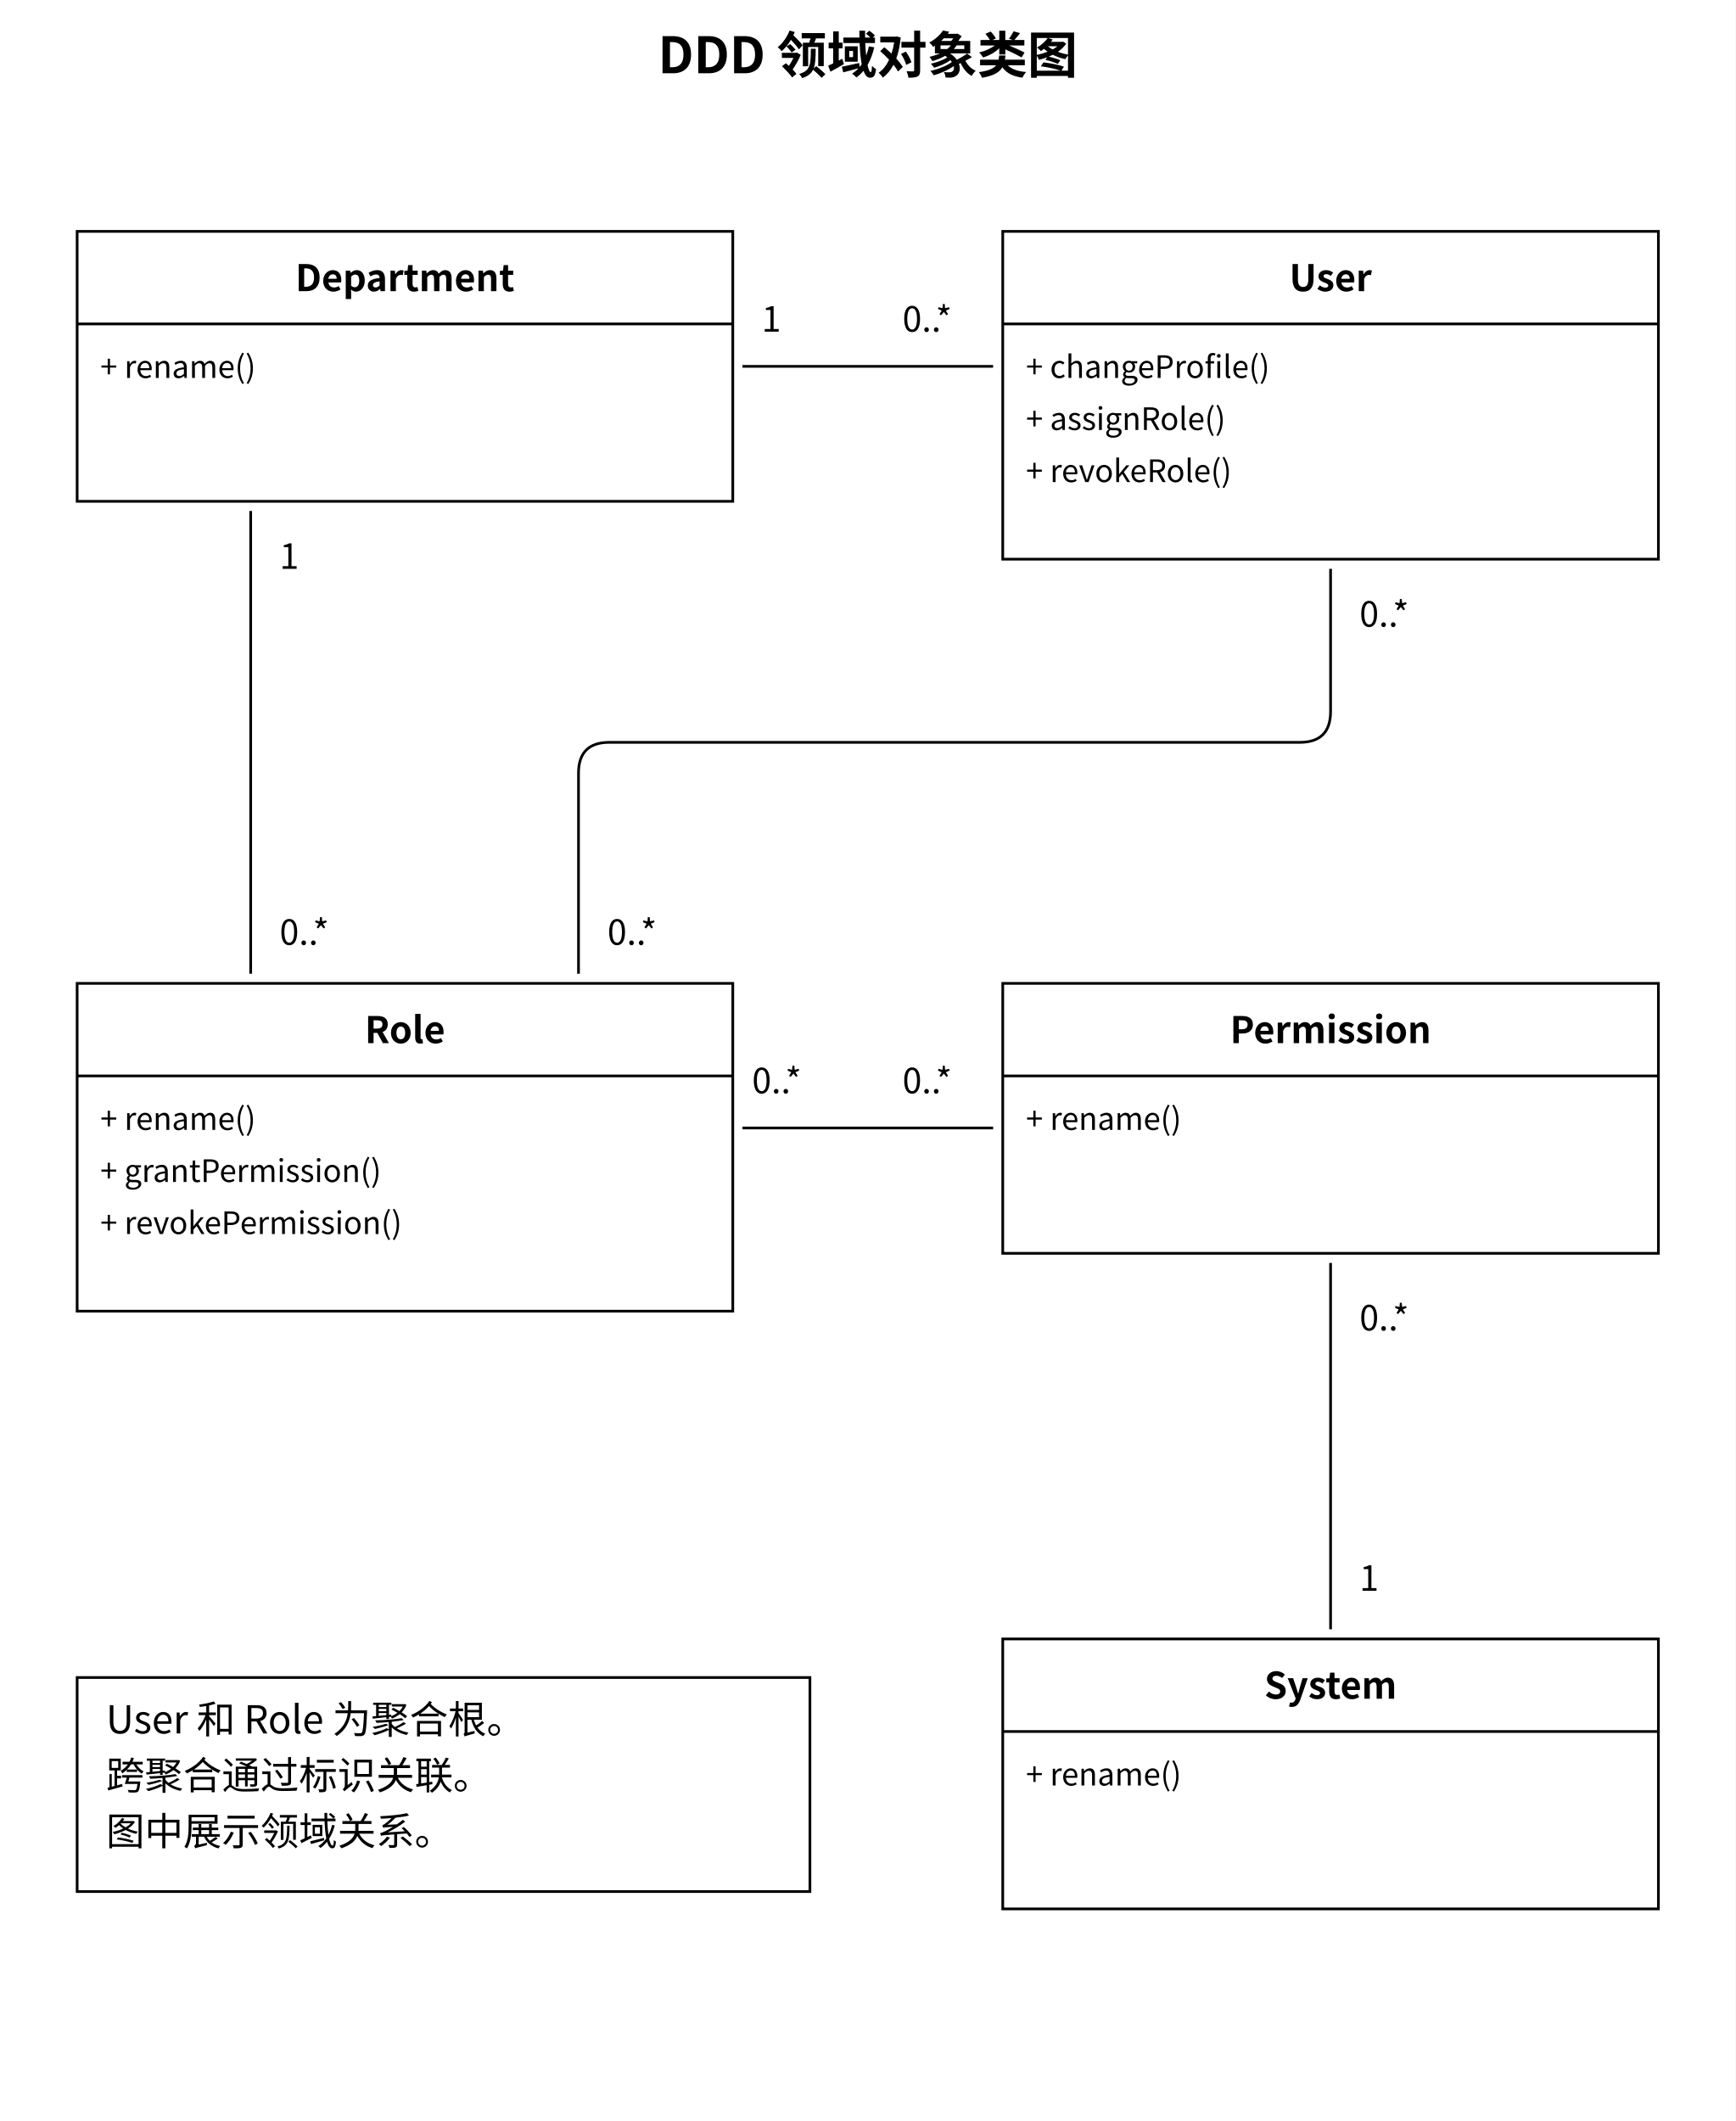
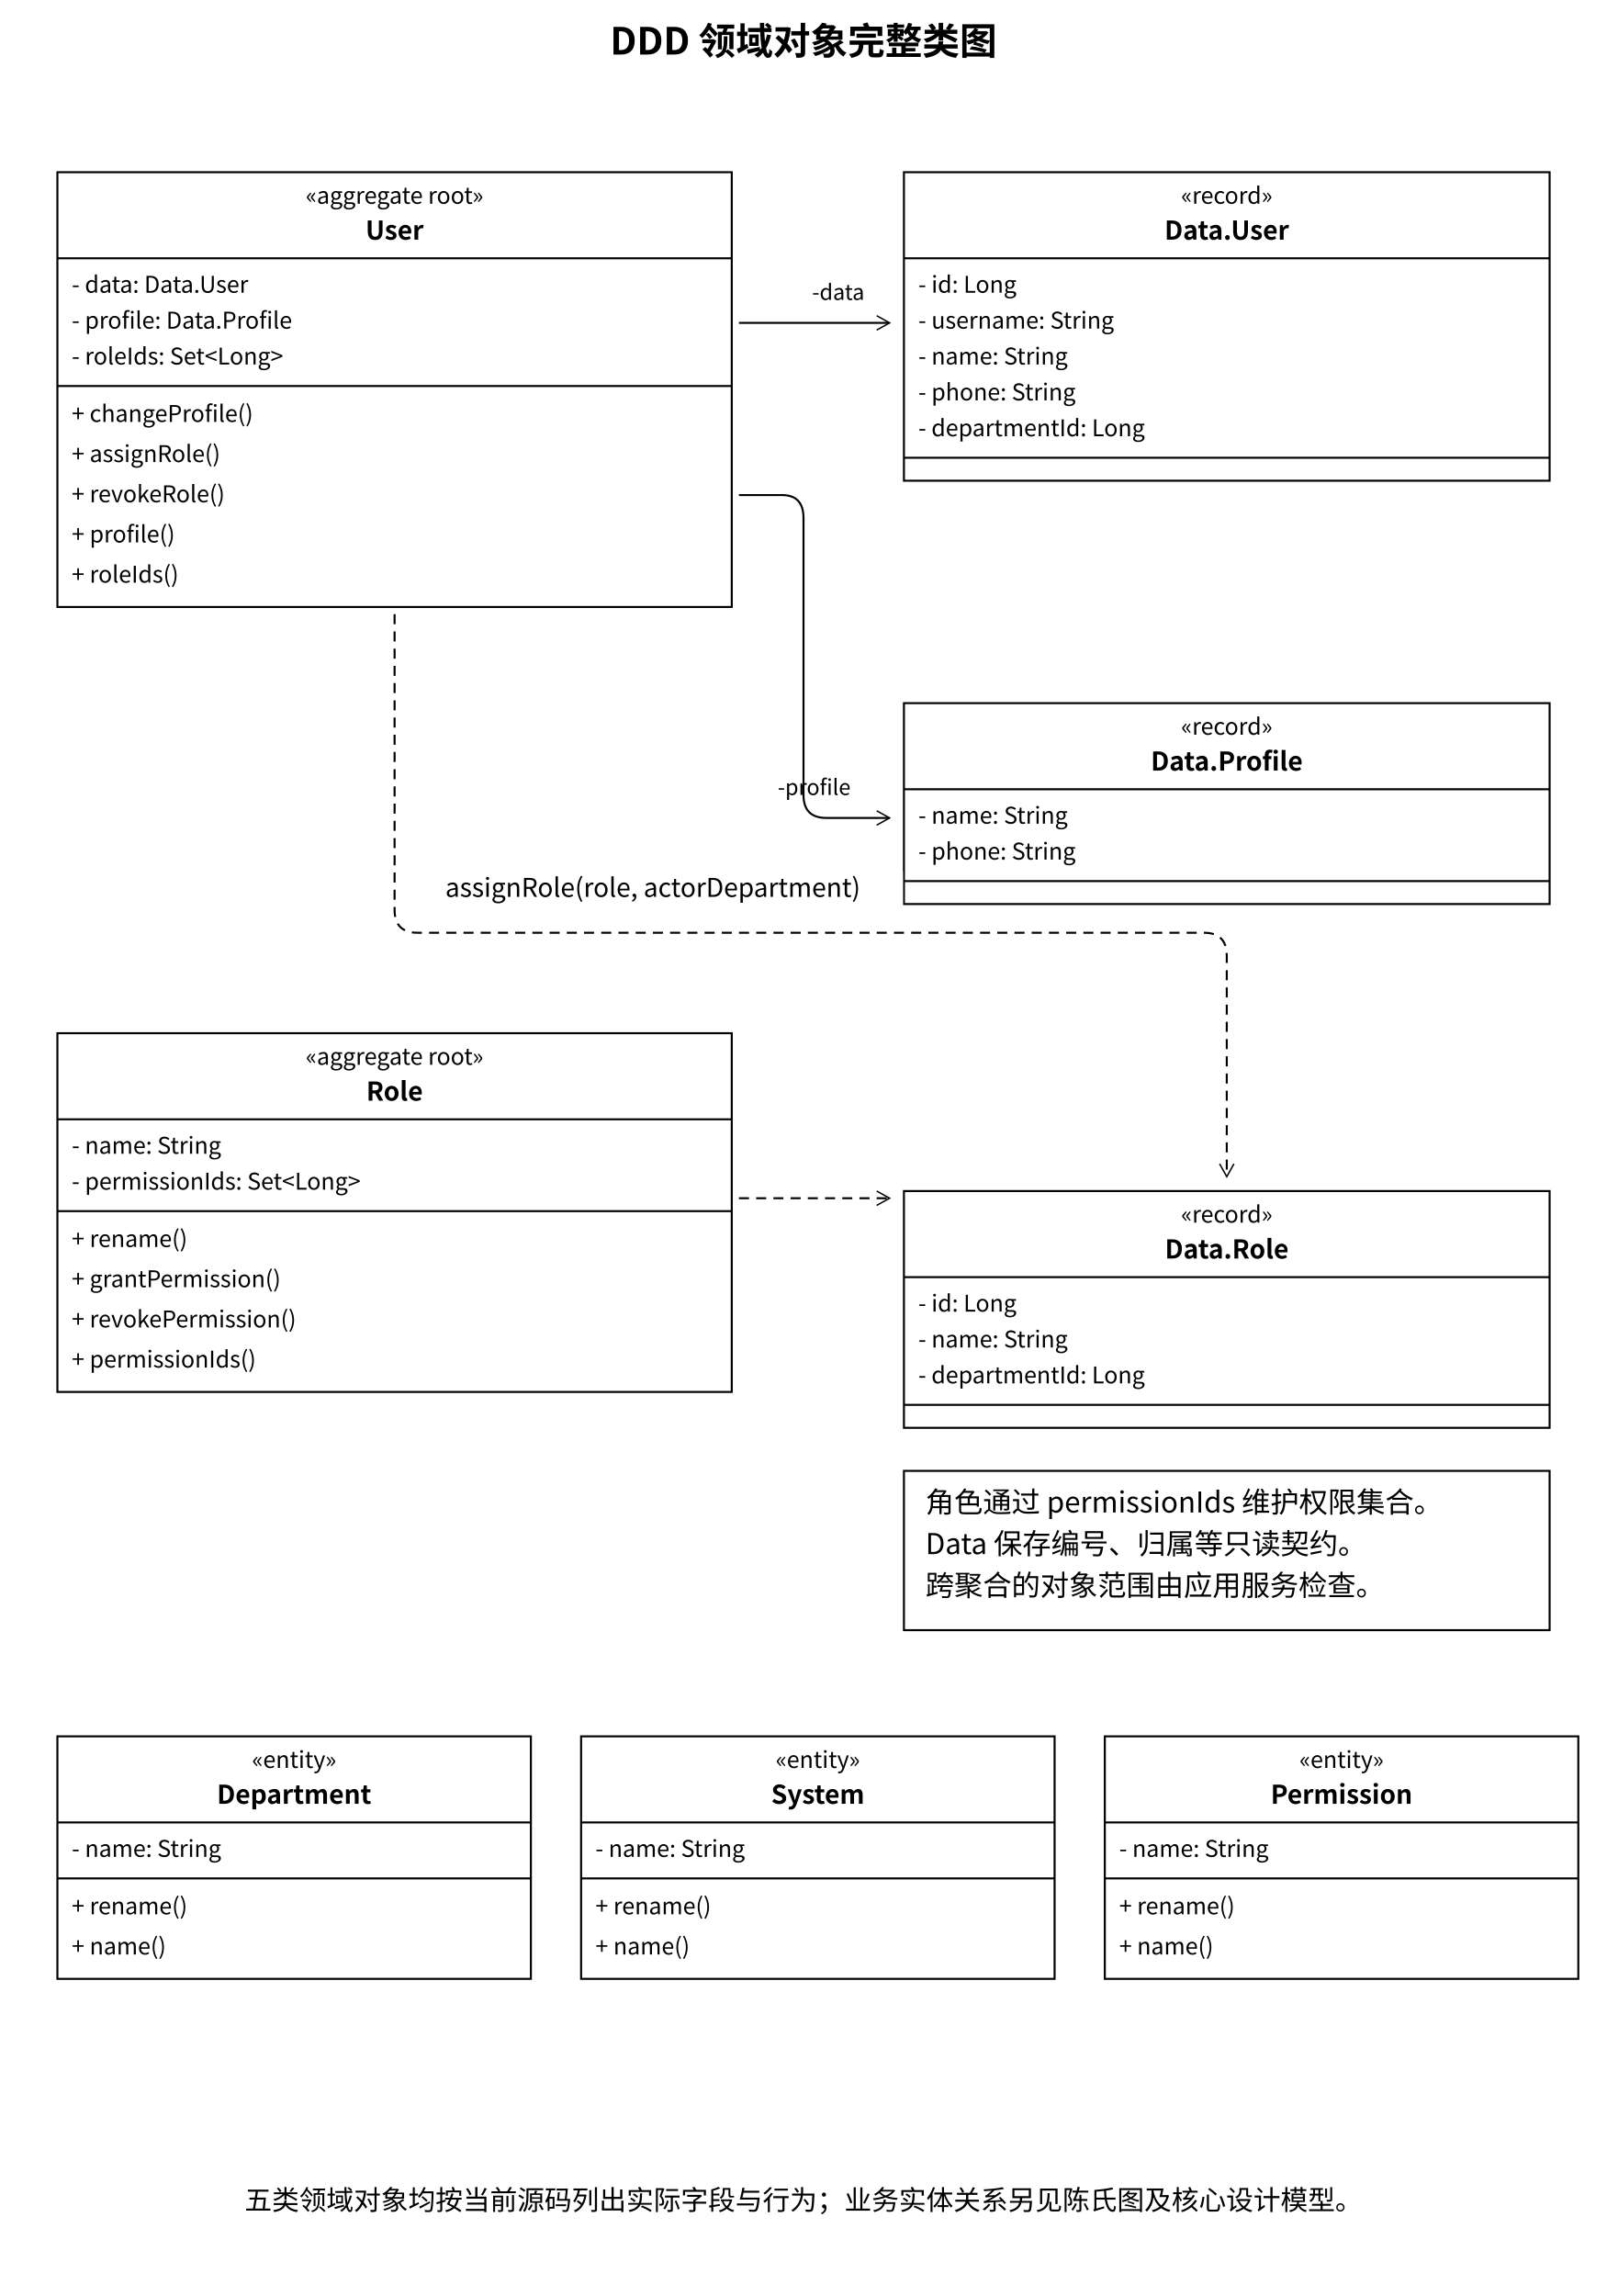
- <svg xmlns="http://www.w3.org/2000/svg" width="900" height="1100" viewBox="0 0 900 1100">
+ <svg xmlns="http://www.w3.org/2000/svg" width="1120" height="1600" viewBox="0 0 1120 1600">
  <style>text{font-family:'PingFang SC','Microsoft YaHei','Noto Sans CJK SC',system-ui,sans-serif;fill:black}</style>
  <defs>
    <marker id="open" markerWidth="12" markerHeight="12" refX="10" refY="6" orient="auto" markerUnits="userSpaceOnUse">
      <path d="M1,1 L10,6 L1,11" fill="none" stroke="black" />
    </marker>
    <marker id="filled" markerWidth="12" markerHeight="12" refX="10" refY="6" orient="auto" markerUnits="userSpaceOnUse">
      <path d="M1,1 L10,6 L1,11 Z" fill="black" />
    </marker>
    <marker id="triangle" markerWidth="16" markerHeight="16" refX="14" refY="8" orient="auto" markerUnits="userSpaceOnUse">
      <path d="M1,1 L14,8 L1,15 Z" fill="white" stroke="black" />
    </marker>
  </defs>
  <rect width="100%" height="100%" fill="white" />
-   <text x="450.0" y="38" font-size="26" text-anchor="middle" font-weight="600">DDD 领域对象类图</text>
-   <rect x="40" y="120" width="340" height="140" rx="0" fill="white" stroke="black" stroke-width="1.4" />
-   <text x="210.0" y="151" font-size="19" text-anchor="middle" font-weight="600">Department</text>
-   <path d="M 40,168 L 380,168" fill="none" stroke="black" stroke-width="1.4" />
-   <text x="52" y="196" font-size="16" text-anchor="start" font-weight="400">+ rename()</text>
-   <rect x="520" y="120" width="340" height="170" rx="0" fill="white" stroke="black" stroke-width="1.4" />
-   <text x="690.0" y="151" font-size="19" text-anchor="middle" font-weight="600">User</text>
-   <path d="M 520,168 L 860,168" fill="none" stroke="black" stroke-width="1.4" />
-   <text x="532" y="196" font-size="16" text-anchor="start" font-weight="400">+ changeProfile()</text>
-   <text x="532" y="223" font-size="16" text-anchor="start" font-weight="400">+ assignRole()</text>
-   <text x="532" y="250" font-size="16" text-anchor="start" font-weight="400">+ revokeRole()</text>
-   <rect x="40" y="510" width="340" height="170" rx="0" fill="white" stroke="black" stroke-width="1.4" />
-   <text x="210.0" y="541" font-size="19" text-anchor="middle" font-weight="600">Role</text>
-   <path d="M 40,558 L 380,558" fill="none" stroke="black" stroke-width="1.4" />
-   <text x="52" y="586" font-size="16" text-anchor="start" font-weight="400">+ rename()</text>
-   <text x="52" y="613" font-size="16" text-anchor="start" font-weight="400">+ grantPermission()</text>
-   <text x="52" y="640" font-size="16" text-anchor="start" font-weight="400">+ revokePermission()</text>
-   <rect x="520" y="510" width="340" height="140" rx="0" fill="white" stroke="black" stroke-width="1.4" />
-   <text x="690.0" y="541" font-size="19" text-anchor="middle" font-weight="600">Permission</text>
-   <path d="M 520,558 L 860,558" fill="none" stroke="black" stroke-width="1.4" />
-   <text x="532" y="586" font-size="16" text-anchor="start" font-weight="400">+ rename()</text>
-   <rect x="520" y="850" width="340" height="140" rx="0" fill="white" stroke="black" stroke-width="1.4" />
-   <text x="690.0" y="881" font-size="19" text-anchor="middle" font-weight="600">System</text>
-   <path d="M 520,898 L 860,898" fill="none" stroke="black" stroke-width="1.4" />
-   <text x="532" y="926" font-size="16" text-anchor="start" font-weight="400">+ rename()</text>
-   <path d="M 385,190 L 515,190" fill="none" stroke="black" stroke-width="1.4" />
-   <text x="395" y="172" font-size="18" text-anchor="start" font-weight="400">1</text>
-   <text x="468" y="172" font-size="18" text-anchor="start" font-weight="400">0..*</text>
-   <path d="M 130,265 L 130,505" fill="none" stroke="black" stroke-width="1.4" />
-   <text x="145" y="295" font-size="18" text-anchor="start" font-weight="400">1</text>
-   <text x="145" y="490" font-size="18" text-anchor="start" font-weight="400">0..*</text>
-   <path d="M 690,295 L 690.0,369.0 Q 690,385 674.0,385.0 L 316.0,385.0 Q 300,385 300.0,401.0 L 300,505" fill="none" stroke="black" stroke-width="1.4" />
-   <text x="705" y="325" font-size="18" text-anchor="start" font-weight="400">0..*</text>
-   <text x="315" y="490" font-size="18" text-anchor="start" font-weight="400">0..*</text>
-   <path d="M 385,585 L 515,585" fill="none" stroke="black" stroke-width="1.4" />
-   <text x="390" y="567" font-size="18" text-anchor="start" font-weight="400">0..*</text>
-   <text x="468" y="567" font-size="18" text-anchor="start" font-weight="400">0..*</text>
-   <path d="M 690,655 L 690,845" fill="none" stroke="black" stroke-width="1.4" />
-   <text x="705" y="690" font-size="18" text-anchor="start" font-weight="400">0..*</text>
-   <text x="705" y="825" font-size="18" text-anchor="start" font-weight="400">1</text>
-   <rect x="40" y="870" width="380" height="111" rx="0" fill="white" stroke="black" stroke-width="1.4" />
-   <text x="55" y="899" font-size="20" text-anchor="start" font-weight="400">User 和 Role 为聚合根。</text>
-   <text x="55" y="928" font-size="20" text-anchor="start" font-weight="400">跨聚合通过标识关联。</text>
-   <text x="55" y="957" font-size="20" text-anchor="start" font-weight="400">图中展示领域关系。</text>
+   <text x="560.0" y="38" font-size="26" text-anchor="middle" font-weight="600">DDD 领域对象完整类图</text>
+   <rect x="40" y="120" width="470" height="303" rx="0" fill="white" stroke="black" stroke-width="1.4" />
+   <text x="275.0" y="142" font-size="16" text-anchor="middle" font-weight="400">«aggregate root»</text>
+   <text x="275.0" y="167" font-size="18" text-anchor="middle" font-weight="600">User</text>
+   <path d="M 40,180 L 510,180" fill="none" stroke="black" stroke-width="1.4" />
+   <text x="50" y="204" font-size="16" text-anchor="start" font-weight="400">- data: Data.User</text>
+   <text x="50" y="229" font-size="16" text-anchor="start" font-weight="400">- profile: Data.Profile</text>
+   <text x="50" y="254" font-size="16" text-anchor="start" font-weight="400">- roleIds: Set&lt;Long&gt;</text>
+   <path d="M 40,269 L 510,269" fill="none" stroke="black" stroke-width="1.4" />
+   <text x="50" y="294" font-size="16" text-anchor="start" font-weight="400">+ changeProfile()</text>
+   <text x="50" y="322" font-size="16" text-anchor="start" font-weight="400">+ assignRole()</text>
+   <text x="50" y="350" font-size="16" text-anchor="start" font-weight="400">+ revokeRole()</text>
+   <text x="50" y="378" font-size="16" text-anchor="start" font-weight="400">+ profile()</text>
+   <text x="50" y="406" font-size="16" text-anchor="start" font-weight="400">+ roleIds()</text>
+   <rect x="630" y="120" width="450" height="215" rx="0" fill="white" stroke="black" stroke-width="1.4" />
+   <text x="855.0" y="142" font-size="16" text-anchor="middle" font-weight="400">«record»</text>
+   <text x="855.0" y="167" font-size="18" text-anchor="middle" font-weight="600">Data.User</text>
+   <path d="M 630,180 L 1080,180" fill="none" stroke="black" stroke-width="1.4" />
+   <text x="640" y="204" font-size="16" text-anchor="start" font-weight="400">- id: Long</text>
+   <text x="640" y="229" font-size="16" text-anchor="start" font-weight="400">- username: String</text>
+   <text x="640" y="254" font-size="16" text-anchor="start" font-weight="400">- name: String</text>
+   <text x="640" y="279" font-size="16" text-anchor="start" font-weight="400">- phone: String</text>
+   <text x="640" y="304" font-size="16" text-anchor="start" font-weight="400">- departmentId: Long</text>
+   <path d="M 630,319 L 1080,319" fill="none" stroke="black" stroke-width="1.4" />
+   <rect x="630" y="490" width="450" height="140" rx="0" fill="white" stroke="black" stroke-width="1.4" />
+   <text x="855.0" y="512" font-size="16" text-anchor="middle" font-weight="400">«record»</text>
+   <text x="855.0" y="537" font-size="18" text-anchor="middle" font-weight="600">Data.Profile</text>
+   <path d="M 630,550 L 1080,550" fill="none" stroke="black" stroke-width="1.4" />
+   <text x="640" y="574" font-size="16" text-anchor="start" font-weight="400">- name: String</text>
+   <text x="640" y="599" font-size="16" text-anchor="start" font-weight="400">- phone: String</text>
+   <path d="M 630,614 L 1080,614" fill="none" stroke="black" stroke-width="1.4" />
+   <path d="M 515,225 L 620,225" fill="none" stroke="black" stroke-width="1.4" marker-end="url(#open)" />
+   <text x="566" y="209" font-size="15" text-anchor="start" font-weight="400">-data</text>
+   <path d="M 515,345 L 545.0,345.0 Q 560,345 560.0,361.0 L 560.0,554.0 Q 560,570 576.0,570.0 L 620,570" fill="none" stroke="black" stroke-width="1.4" marker-end="url(#open)" />
+   <text x="542" y="554" font-size="15" text-anchor="start" font-weight="400">-profile</text>
+   <rect x="40" y="720" width="470" height="250" rx="0" fill="white" stroke="black" stroke-width="1.4" />
+   <text x="275.0" y="742" font-size="16" text-anchor="middle" font-weight="400">«aggregate root»</text>
+   <text x="275.0" y="767" font-size="18" text-anchor="middle" font-weight="600">Role</text>
+   <path d="M 40,780 L 510,780" fill="none" stroke="black" stroke-width="1.4" />
+   <text x="50" y="804" font-size="16" text-anchor="start" font-weight="400">- name: String</text>
+   <text x="50" y="829" font-size="16" text-anchor="start" font-weight="400">- permissionIds: Set&lt;Long&gt;</text>
+   <path d="M 40,844 L 510,844" fill="none" stroke="black" stroke-width="1.4" />
+   <text x="50" y="869" font-size="16" text-anchor="start" font-weight="400">+ rename()</text>
+   <text x="50" y="897" font-size="16" text-anchor="start" font-weight="400">+ grantPermission()</text>
+   <text x="50" y="925" font-size="16" text-anchor="start" font-weight="400">+ revokePermission()</text>
+   <text x="50" y="953" font-size="16" text-anchor="start" font-weight="400">+ permissionIds()</text>
+   <rect x="630" y="830" width="450" height="165" rx="0" fill="white" stroke="black" stroke-width="1.4" />
+   <text x="855.0" y="852" font-size="16" text-anchor="middle" font-weight="400">«record»</text>
+   <text x="855.0" y="877" font-size="18" text-anchor="middle" font-weight="600">Data.Role</text>
+   <path d="M 630,890 L 1080,890" fill="none" stroke="black" stroke-width="1.4" />
+   <text x="640" y="914" font-size="16" text-anchor="start" font-weight="400">- id: Long</text>
+   <text x="640" y="939" font-size="16" text-anchor="start" font-weight="400">- name: String</text>
+   <text x="640" y="964" font-size="16" text-anchor="start" font-weight="400">- departmentId: Long</text>
+   <path d="M 630,979 L 1080,979" fill="none" stroke="black" stroke-width="1.4" />
+   <path d="M 275,428 L 275.0,634.0 Q 275,650 291.0,650.0 L 839.0,650.0 Q 855,650 855.0,666.0 L 855,820" fill="none" stroke="black" stroke-width="1.4" stroke-dasharray="7 5" marker-end="url(#open)" />
+   <rect x="280.71" y="607" width="348.58" height="24" fill="white" />
+   <text x="455" y="625" font-size="18" text-anchor="middle" font-weight="400">assignRole(role, actorDepartment)</text>
+   <path d="M 515,835 L 620,835" fill="none" stroke="black" stroke-width="1.4" stroke-dasharray="7 5" marker-end="url(#open)" />
+   <rect x="40" y="1210" width="330" height="169" rx="0" fill="white" stroke="black" stroke-width="1.4" />
+   <text x="205.0" y="1232" font-size="16" text-anchor="middle" font-weight="400">«entity»</text>
+   <text x="205.0" y="1257" font-size="18" text-anchor="middle" font-weight="600">Department</text>
+   <path d="M 40,1270 L 370,1270" fill="none" stroke="black" stroke-width="1.4" />
+   <text x="50" y="1294" font-size="16" text-anchor="start" font-weight="400">- name: String</text>
+   <path d="M 40,1309 L 370,1309" fill="none" stroke="black" stroke-width="1.4" />
+   <text x="50" y="1334" font-size="16" text-anchor="start" font-weight="400">+ rename()</text>
+   <text x="50" y="1362" font-size="16" text-anchor="start" font-weight="400">+ name()</text>
+   <rect x="405" y="1210" width="330" height="169" rx="0" fill="white" stroke="black" stroke-width="1.4" />
+   <text x="570.0" y="1232" font-size="16" text-anchor="middle" font-weight="400">«entity»</text>
+   <text x="570.0" y="1257" font-size="18" text-anchor="middle" font-weight="600">System</text>
+   <path d="M 405,1270 L 735,1270" fill="none" stroke="black" stroke-width="1.4" />
+   <text x="415" y="1294" font-size="16" text-anchor="start" font-weight="400">- name: String</text>
+   <path d="M 405,1309 L 735,1309" fill="none" stroke="black" stroke-width="1.4" />
+   <text x="415" y="1334" font-size="16" text-anchor="start" font-weight="400">+ rename()</text>
+   <text x="415" y="1362" font-size="16" text-anchor="start" font-weight="400">+ name()</text>
+   <rect x="770" y="1210" width="330" height="169" rx="0" fill="white" stroke="black" stroke-width="1.4" />
+   <text x="935.0" y="1232" font-size="16" text-anchor="middle" font-weight="400">«entity»</text>
+   <text x="935.0" y="1257" font-size="18" text-anchor="middle" font-weight="600">Permission</text>
+   <path d="M 770,1270 L 1100,1270" fill="none" stroke="black" stroke-width="1.4" />
+   <text x="780" y="1294" font-size="16" text-anchor="start" font-weight="400">- name: String</text>
+   <path d="M 770,1309 L 1100,1309" fill="none" stroke="black" stroke-width="1.4" />
+   <text x="780" y="1334" font-size="16" text-anchor="start" font-weight="400">+ rename()</text>
+   <text x="780" y="1362" font-size="16" text-anchor="start" font-weight="400">+ name()</text>
+   <rect x="630" y="1025" width="450" height="111" rx="0" fill="white" stroke="black" stroke-width="1.4" />
+   <text x="645" y="1054" font-size="20" text-anchor="start" font-weight="400">角色通过 permissionIds 维护权限集合。</text>
+   <text x="645" y="1083" font-size="20" text-anchor="start" font-weight="400">Data 保存编号、归属等只读契约。</text>
+   <text x="645" y="1112" font-size="20" text-anchor="start" font-weight="400">跨聚合的对象范围由应用服务检查。</text>
+   <text x="560" y="1540" font-size="19" text-anchor="middle" font-weight="400">五类领域对象均按当前源码列出实际字段与行为；业务实体关系另见陈氏图及核心设计模型。</text>
</svg>
